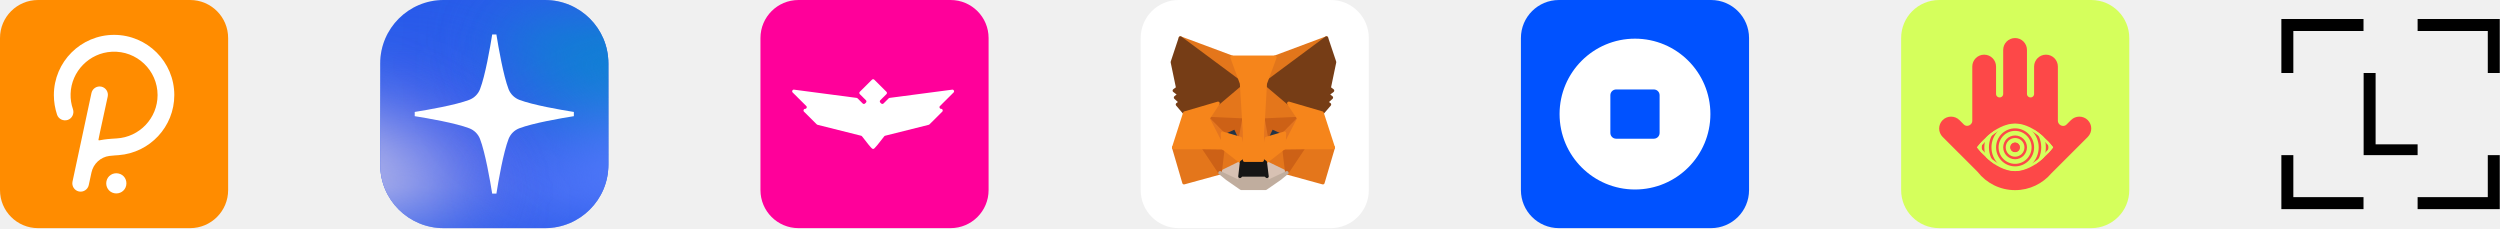
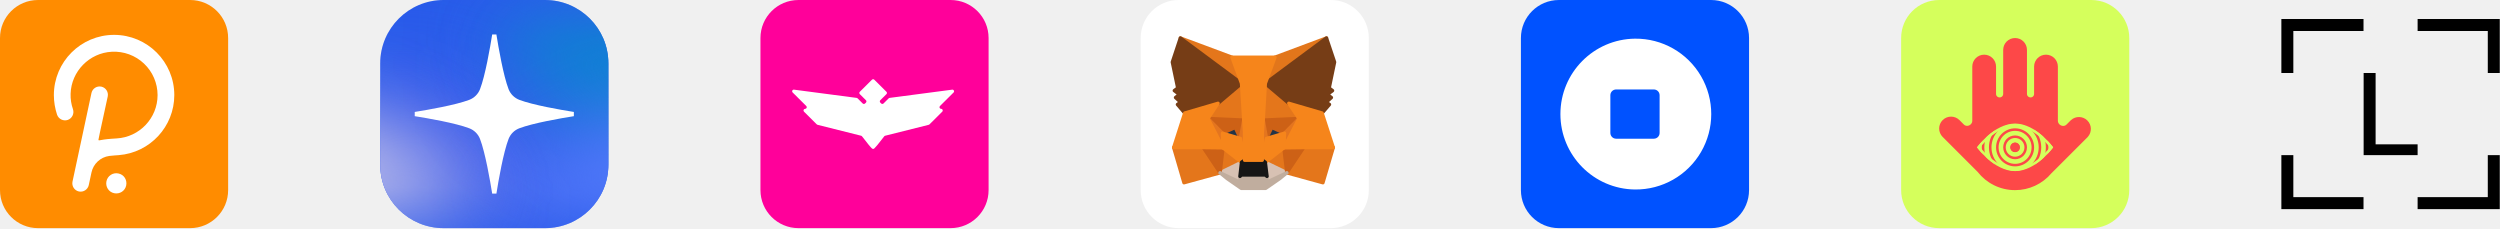
- <svg xmlns="http://www.w3.org/2000/svg" width="263" height="24" viewBox="0 0 263 24" fill="none">
+ <svg xmlns="http://www.w3.org/2000/svg" viewBox="0 0 263 24" fill="none">
  <rect width="24" height="24" rx="4" fill="#FF8C00" />
-   <path d="M12.002 3.668C8.516 3.668 5.667 6.5 5.667 10.003C5.667 10.707 5.784 11.394 6.002 12.065C6.153 12.517 6.656 12.768 7.125 12.617C7.578 12.467 7.829 11.964 7.678 11.495C7.494 10.975 7.41 10.422 7.427 9.869C7.494 7.506 9.404 5.562 11.767 5.444C14.399 5.31 16.577 7.405 16.577 10.003C16.577 12.433 14.667 14.428 12.27 14.562C12.27 14.562 11.382 14.612 10.946 14.679C10.728 14.712 10.561 14.746 10.443 14.763C10.393 14.78 10.343 14.729 10.36 14.679L10.511 13.941L11.332 10.154C11.432 9.685 11.131 9.215 10.661 9.115C10.192 9.014 9.723 9.316 9.622 9.785C9.622 9.785 7.645 19.003 7.628 19.103C7.527 19.573 7.829 20.042 8.298 20.142C8.767 20.243 9.237 19.941 9.337 19.472C9.354 19.372 9.622 18.148 9.622 18.148C9.823 17.21 10.594 16.523 11.499 16.405C11.7 16.372 12.488 16.321 12.488 16.321C15.756 16.07 18.337 13.338 18.337 10.003C18.337 6.5 15.488 3.668 12.002 3.668ZM12.455 18.249C11.885 18.131 11.315 18.483 11.198 19.07C11.08 19.64 11.432 20.209 12.019 20.327C12.589 20.444 13.159 20.092 13.276 19.506C13.393 18.919 13.041 18.366 12.455 18.249Z" fill="white" />
+   <path d="M12.002 3.668a6.34 6.34 0 00-6.335 6.335c0 .704.117 1.391.335 2.062a.894.894 0 001.123.553.894.894 0 00.553-1.123 4.462 4.462 0 01-.251-1.626c.067-2.363 1.977-4.307 4.34-4.425a4.57 4.57 0 014.81 4.559c0 2.43-1.91 4.425-4.307 4.559 0 0-.888.05-1.324.117-.218.033-.385.067-.503.084-.05.017-.1-.034-.083-.084l.15-.738.822-3.787a.878.878 0 00-.67-1.04.878.878 0 00-1.04.671s-1.977 9.218-1.994 9.318c-.1.47.201.939.67 1.04.47.1.939-.202 1.04-.67.016-.101.284-1.325.284-1.325a2.226 2.226 0 011.877-1.743c.201-.033.99-.084.99-.084a6.342 6.342 0 005.848-6.318 6.34 6.34 0 00-6.335-6.335zm.453 14.58a1.055 1.055 0 00-1.257.822c-.118.57.234 1.14.82 1.257.57.117 1.14-.235 1.258-.821.117-.587-.235-1.14-.821-1.257z" fill="#fff" />
  <g clip-path="url(#clip0_1148_25988)">
    <g clip-path="url(#clip1_1148_25988)">
-       <path d="M57.407 0H46.667C42.985 0 40 2.985 40 6.667V17.407C40 21.089 42.985 24.074 46.667 24.074H57.407C61.089 24.074 64.074 21.089 64.074 17.407V6.667C64.074 2.985 61.089 0 57.407 0Z" fill="#265AEA" />
+       <path d="M57.407 0h-10.74A6.667 6.667 0 0040 6.667v10.74a6.667 6.667 0 006.667 6.667h10.74a6.667 6.667 0 006.667-6.667V6.667A6.667 6.667 0 0057.407 0z" fill="#265AEA" />
      <g filter="url(#filter0_f_1148_25988)">
-         <ellipse cx="46.964" cy="24.243" rx="17.471" ry="11.91" transform="rotate(41.7655 46.9639 24.243)" fill="#5063EB" />
+         <ellipse cx="46.964" cy="24.243" rx="17.471" ry="11.91" transform="rotate(41.766 46.964 24.243)" fill="#5063EB" />
      </g>
      <g filter="url(#filter1_f_1148_25988)">
-         <ellipse cx="64.394" cy="-4.453" rx="17.471" ry="11.053" transform="rotate(41.7655 64.3935 -4.45278)" fill="#696FEB" />
+         <ellipse cx="64.394" cy="-4.453" rx="17.471" ry="11.053" transform="rotate(41.766 64.394 -4.453)" fill="#696FEB" />
      </g>
      <g filter="url(#filter2_f_1148_25988)">
-         <ellipse cx="67.002" cy="4.215" rx="17.471" ry="11.053" transform="rotate(41.7655 67.0024 4.21519)" fill="#0D80D3" />
+         <ellipse cx="67.002" cy="4.215" rx="17.471" ry="11.053" transform="rotate(41.766 67.002 4.215)" fill="#0D80D3" />
      </g>
      <g filter="url(#filter3_f_1148_25988)">
-         <ellipse rx="17.471" ry="11.053" transform="matrix(-0.745878 0.666083 0.666083 0.745878 64.3311 25.7171)" fill="#5378FB" />
+         <ellipse rx="17.471" ry="11.053" transform="scale(-1 1) rotate(41.765 -65.87 -71.45)" fill="#5378FB" />
      </g>
      <g filter="url(#filter4_f_1148_25988)">
-         <ellipse cx="39.212" cy="27.049" rx="17.471" ry="11.053" transform="rotate(48.3336 39.2116 27.0495)" fill="#CCCAE9" />
+         <ellipse cx="39.212" cy="27.049" rx="17.471" ry="11.053" transform="rotate(48.334 39.212 27.05)" fill="#CCCAE9" />
      </g>
-       <path d="M60.37 11.999V12.222C59.004 12.439 56.074 12.945 54.628 13.497C54.373 13.595 54.142 13.744 53.948 13.936C53.754 14.129 53.603 14.359 53.503 14.613C52.951 16.047 52.438 18.997 52.222 20.37H51.778C51.56 18.997 51.047 16.047 50.495 14.611C50.395 14.357 50.244 14.127 50.05 13.935C49.856 13.743 49.625 13.593 49.37 13.496C47.926 12.944 44.995 12.438 43.629 12.222V11.777C44.995 11.559 47.926 11.053 49.372 10.502C49.626 10.404 49.858 10.254 50.052 10.062C50.245 9.87 50.397 9.64 50.497 9.386C51.049 7.951 51.561 5.002 51.778 3.629H52.222C52.44 5.002 52.952 7.951 53.504 9.387C53.604 9.641 53.756 9.871 53.95 10.063C54.143 10.255 54.375 10.405 54.629 10.503C56.074 11.055 59.004 11.561 60.37 11.777V11.999Z" fill="white" />
+       <path d="M60.37 12v.222c-1.366.217-4.296.723-5.742 1.275a1.963 1.963 0 00-1.125 1.116c-.552 1.434-1.065 4.384-1.281 5.757h-.444c-.218-1.373-.73-4.323-1.283-5.759a1.967 1.967 0 00-1.125-1.115c-1.444-.552-4.375-1.058-5.74-1.274v-.445c1.365-.218 4.296-.724 5.742-1.275a1.965 1.965 0 001.125-1.116c.552-1.435 1.064-4.384 1.28-5.757h.445c.218 1.373.73 4.322 1.282 5.758a1.968 1.968 0 001.125 1.116c1.445.552 4.375 1.058 5.741 1.274V12z" fill="#fff" />
    </g>
  </g>
  <rect x="80" width="24" height="24" rx="4" fill="#FF009A" />
-   <path d="M93.588 10.298L100.175 9.432C100.339 9.411 100.437 9.61 100.321 9.726L98.884 11.155C98.774 11.264 98.852 11.45 99.006 11.45C99.16 11.45 99.237 11.637 99.127 11.746L97.781 13.085C97.759 13.107 97.731 13.122 97.701 13.13L93.118 14.279C93.081 14.288 93.047 14.309 93.024 14.339L92.314 15.241C92.151 15.439 91.975 15.617 91.975 15.617C91.907 15.684 91.798 15.684 91.731 15.617C91.731 15.617 91.517 15.415 91.391 15.241L90.681 14.339C90.657 14.309 90.625 14.288 90.587 14.279L86.005 13.13C85.974 13.122 85.947 13.107 85.925 13.085L84.578 11.746C84.469 11.637 84.546 11.45 84.7 11.45C84.854 11.45 84.931 11.264 84.822 11.155L83.385 9.726C83.268 9.61 83.366 9.41 83.53 9.432L90.117 10.298C90.154 10.303 90.189 10.32 90.216 10.347L90.758 10.886C90.826 10.953 90.935 10.953 91.003 10.886L91.098 10.791C91.166 10.724 91.166 10.613 91.098 10.546L90.451 9.902C90.382 9.835 90.382 9.724 90.451 9.657L91.731 8.384C91.798 8.317 91.907 8.317 91.975 8.384L93.255 9.657C93.323 9.724 93.323 9.835 93.255 9.902L92.607 10.545C92.539 10.613 92.539 10.723 92.607 10.79L92.702 10.885C92.769 10.952 92.879 10.952 92.946 10.885L93.489 10.346C93.516 10.32 93.551 10.302 93.588 10.298Z" fill="white" />
-   <rect x="120" width="24" height="24" rx="4" fill="white" />
-   <path d="M139.544 4L132.887 8.944L134.118 6.027L139.544 4Z" fill="#E2761B" stroke="#E2761B" stroke-width="0.364" stroke-linecap="round" stroke-linejoin="round" />
-   <path d="M124.176 4L130.779 8.991L129.609 6.027L124.176 4ZM137.148 15.46L135.376 18.177L139.169 19.22L140.259 15.521L137.148 15.46ZM123.474 15.521L124.557 19.22L128.351 18.177L126.578 15.46L123.474 15.521Z" fill="#E4761B" stroke="#E4761B" stroke-width="0.364" stroke-linecap="round" stroke-linejoin="round" />
-   <path d="M128.137 10.871L127.08 12.47L130.846 12.637L130.712 8.59L128.137 10.871ZM135.583 10.871L132.974 8.543L132.887 12.637L136.647 12.47L135.583 10.871ZM128.351 18.177L130.612 17.073L128.658 15.548L128.351 18.177ZM133.107 17.073L135.375 18.177L135.061 15.548L133.107 17.073Z" fill="#E4761B" stroke="#E4761B" stroke-width="0.364" stroke-linecap="round" stroke-linejoin="round" />
-   <path d="M135.376 18.176L133.108 17.072L133.288 18.551L133.268 19.173L135.376 18.176ZM128.351 18.176L130.458 19.173L130.445 18.551L130.612 17.072L128.351 18.176Z" fill="#D7C1B3" stroke="#D7C1B3" stroke-width="0.364" stroke-linecap="round" stroke-linejoin="round" />
-   <path d="M130.492 14.57L128.605 14.015L129.936 13.406L130.492 14.57ZM133.228 14.57L133.783 13.406L135.121 14.015L133.228 14.57Z" fill="#233447" stroke="#233447" stroke-width="0.364" stroke-linecap="round" stroke-linejoin="round" />
-   <path d="M128.351 18.175L128.672 15.459L126.578 15.52L128.351 18.175ZM135.054 15.459L135.375 18.175L137.148 15.52L135.054 15.459ZM136.646 12.469L132.887 12.636L133.234 14.569L133.79 13.405L135.128 14.014L136.646 12.469ZM128.605 14.014L129.943 13.405L130.491 14.569L130.846 12.636L127.079 12.469L128.605 14.014Z" fill="#CD6116" stroke="#CD6116" stroke-width="0.364" stroke-linecap="round" stroke-linejoin="round" />
-   <path d="M127.08 12.469L128.658 15.546L128.605 14.014L127.08 12.469ZM135.128 14.014L135.061 15.546L136.647 12.469L135.128 14.014ZM130.846 12.636L130.492 14.569L130.933 16.851L131.034 13.847L130.846 12.636ZM132.887 12.636L132.706 13.84L132.786 16.851L133.235 14.569L132.887 12.636Z" fill="#E4751F" stroke="#E4751F" stroke-width="0.364" stroke-linecap="round" stroke-linejoin="round" />
-   <path d="M133.235 14.571L132.786 16.852L133.108 17.073L135.061 15.548L135.128 14.016L133.235 14.571ZM128.605 14.016L128.659 15.548L130.612 17.073L130.933 16.852L130.492 14.571L128.605 14.016Z" fill="#F6851B" stroke="#F6851B" stroke-width="0.364" stroke-linecap="round" stroke-linejoin="round" />
-   <path d="M133.268 19.173L133.288 18.55L133.121 18.403H130.599L130.445 18.55L130.458 19.173L128.351 18.176L129.087 18.778L130.579 19.815H133.141L134.64 18.778L135.376 18.176L133.268 19.173Z" fill="#C0AD9E" stroke="#C0AD9E" stroke-width="0.364" stroke-linecap="round" stroke-linejoin="round" />
-   <path d="M133.108 17.072L132.786 16.852H130.933L130.612 17.072L130.445 18.551L130.599 18.404H133.121L133.288 18.551L133.108 17.072Z" fill="#161616" stroke="#161616" stroke-width="0.364" stroke-linecap="round" stroke-linejoin="round" />
-   <path d="M139.825 9.265L140.394 6.536L139.544 4L133.108 8.777L135.583 10.871L139.082 11.895L139.858 10.991L139.524 10.75L140.059 10.262L139.644 9.941L140.18 9.533L139.825 9.265ZM123.333 6.536L123.902 9.265L123.541 9.533L124.076 9.941L123.668 10.262L124.203 10.75L123.869 10.991L124.638 11.895L128.137 10.871L130.612 8.777L124.176 4L123.333 6.536Z" fill="#763D16" stroke="#763D16" stroke-width="0.364" stroke-linecap="round" stroke-linejoin="round" />
-   <path d="M139.082 11.895L135.583 10.871L136.647 12.47L135.061 15.547L137.148 15.521H140.259L139.082 11.895ZM128.137 10.871L124.638 11.895L123.474 15.521H126.578L128.659 15.547L127.08 12.47L128.137 10.871ZM132.887 12.637L133.108 8.777L134.124 6.027H129.609L130.612 8.777L130.846 12.637L130.927 13.855L130.933 16.852H132.786L132.8 13.855L132.887 12.637Z" fill="#F6851B" stroke="#F6851B" stroke-width="0.364" stroke-linecap="round" stroke-linejoin="round" />
+   <path d="M93.588 10.298l6.587-.866c.164-.02.262.178.146.294l-1.437 1.428a.173.173 0 00.122.296c.154 0 .231.187.121.296l-1.346 1.339a.174.174 0 01-.08.045l-4.583 1.149a.174.174 0 00-.094.06l-.71.902c-.163.198-.34.376-.34.376a.173.173 0 01-.243 0s-.214-.202-.34-.377l-.71-.9a.172.172 0 00-.094-.061l-4.582-1.149a.177.177 0 01-.08-.045l-1.347-1.339a.173.173 0 01.122-.296.173.173 0 00.122-.295l-1.437-1.429a.173.173 0 01.145-.294l6.587.866a.175.175 0 01.1.049l.541.539a.174.174 0 00.245 0l.095-.095a.173.173 0 000-.245l-.647-.644a.173.173 0 010-.245l1.28-1.273a.173.173 0 01.244 0l1.28 1.273a.173.173 0 010 .245l-.648.643a.173.173 0 000 .245l.095.095a.174.174 0 00.244 0l.543-.539a.175.175 0 01.099-.048z" fill="#fff" />
+   <rect x="120" width="24" height="24" rx="4" fill="#fff" />
+   <path d="M139.544 4l-6.657 4.944 1.231-2.917L139.544 4z" fill="#E2761B" stroke="#E2761B" stroke-width=".364" stroke-linecap="round" stroke-linejoin="round" />
+   <path d="M124.176 4l6.603 4.99-1.17-2.963L124.176 4zm12.972 11.46l-1.772 2.717 3.793 1.043 1.09-3.7-3.111-.06zm-13.674.06l1.083 3.7 3.794-1.043-1.773-2.717-3.104.06z" fill="#E4761B" stroke="#E4761B" stroke-width=".364" stroke-linecap="round" stroke-linejoin="round" />
+   <path d="M128.137 10.871l-1.057 1.6 3.766.166-.134-4.047-2.575 2.281zm7.446 0l-2.609-2.328-.087 4.094 3.76-.167-1.064-1.599zm-7.232 7.306l2.261-1.104-1.954-1.525-.307 2.629zm4.756-1.104l2.268 1.104-.314-2.63-1.954 1.526z" fill="#E4761B" stroke="#E4761B" stroke-width=".364" stroke-linecap="round" stroke-linejoin="round" />
+   <path d="M135.376 18.176l-2.268-1.104.18 1.479-.02.622 2.108-.997zm-7.025 0l2.107.997-.013-.622.167-1.479-2.261 1.104z" fill="#D7C1B3" stroke="#D7C1B3" stroke-width=".364" stroke-linecap="round" stroke-linejoin="round" />
+   <path d="M130.492 14.57l-1.887-.555 1.331-.609.556 1.164zm2.736 0l.555-1.164 1.338.61-1.893.554z" fill="#233447" stroke="#233447" stroke-width=".364" stroke-linecap="round" stroke-linejoin="round" />
+   <path d="M128.351 18.175l.321-2.716-2.094.06 1.773 2.656zm6.703-2.716l.321 2.716 1.773-2.655-2.094-.06zm1.592-2.99l-3.759.167.347 1.934.556-1.165 1.338.61 1.518-1.546zm-8.041 1.545l1.338-.609.548 1.165.355-1.934-3.767-.167 1.526 1.545z" fill="#CD6116" stroke="#CD6116" stroke-width=".364" stroke-linecap="round" stroke-linejoin="round" />
+   <path d="M127.08 12.469l1.578 3.077-.053-1.532-1.525-1.545zm8.048 1.545l-.067 1.532 1.586-3.077-1.519 1.545zm-4.282-1.378l-.354 1.934.441 2.28.101-3.003-.188-1.211zm2.041 0l-.181 1.204.08 3.01.449-2.28-.348-1.934z" fill="#E4751F" stroke="#E4751F" stroke-width=".364" stroke-linecap="round" stroke-linejoin="round" />
+   <path d="M133.235 14.57l-.449 2.282.322.221 1.953-1.525.067-1.532-1.893.555zm-4.63-.554l.054 1.532 1.953 1.525.321-.22-.441-2.282-1.887-.555z" fill="#F6851B" stroke="#F6851B" stroke-width=".364" stroke-linecap="round" stroke-linejoin="round" />
+   <path d="M133.268 19.173l.02-.623-.167-.147h-2.522l-.154.147.013.623-2.107-.997.736.602 1.492 1.037h2.562l1.499-1.037.736-.602-2.108.997z" fill="#C0AD9E" stroke="#C0AD9E" stroke-width=".364" stroke-linecap="round" stroke-linejoin="round" />
+   <path d="M133.108 17.072l-.322-.22h-1.853l-.321.22-.167 1.479.154-.147h2.522l.167.147-.18-1.479z" fill="#161616" stroke="#161616" stroke-width=".364" stroke-linecap="round" stroke-linejoin="round" />
+   <path d="M139.825 9.265l.569-2.73-.85-2.535-6.436 4.777 2.475 2.094 3.499 1.024.776-.904-.334-.24.535-.489-.415-.321.536-.408-.355-.268zm-16.492-2.73l.569 2.73-.361.268.535.408-.408.321.535.488-.334.241.769.904 3.499-1.024 2.475-2.094L124.176 4l-.843 2.536z" fill="#763D16" stroke="#763D16" stroke-width=".364" stroke-linecap="round" stroke-linejoin="round" />
+   <path d="M139.082 11.895l-3.499-1.024 1.064 1.599-1.586 3.077 2.087-.026h3.111l-1.177-3.626zm-10.945-1.024l-3.499 1.024-1.164 3.626h3.104l2.081.026-1.579-3.077 1.057-1.599zm4.75 1.766l.221-3.86 1.016-2.75h-4.515l1.003 2.75.234 3.86.081 1.218.006 2.997h1.853l.014-2.997.087-1.218z" fill="#F6851B" stroke="#F6851B" stroke-width=".364" stroke-linecap="round" stroke-linejoin="round" />
  <g clip-path="url(#clip2_1148_25988)">
    <rect x="160" width="24" height="24" rx="4" fill="#0052FF" />
-     <path d="M172 23.335C178.26 23.335 183.334 18.261 183.334 12.001C183.334 5.742 178.26 0.668 172 0.668C165.741 0.668 160.667 5.742 160.667 12.001C160.667 18.261 165.741 23.335 172 23.335Z" fill="#0052FF" />
-     <path fill-rule="evenodd" clip-rule="evenodd" d="M172 19.935C176.382 19.935 179.934 16.383 179.934 12.002C179.934 7.62 176.382 4.068 172 4.068C167.619 4.068 164.067 7.62 164.067 12.002C164.067 16.383 167.619 19.935 172 19.935ZM170.017 9.411C169.682 9.411 169.41 9.683 169.41 10.018V13.985C169.41 14.32 169.682 14.592 170.017 14.592H173.984C174.319 14.592 174.591 14.32 174.591 13.985V10.018C174.591 9.683 174.319 9.411 173.984 9.411H170.017Z" fill="white" />
+     <path d="M172 23.335c6.26 0 11.334-5.075 11.334-11.334C183.334 5.742 178.26.668 172 .668c-6.259 0-11.333 5.074-11.333 11.333 0 6.26 5.074 11.334 11.333 11.334z" fill="#0052FF" />
+     <path fill-rule="evenodd" clip-rule="evenodd" d="M172 19.935a7.934 7.934 0 10.001-15.867A7.934 7.934 0 00172 19.935zm-1.983-10.524a.607.607 0 00-.607.607v3.967c0 .335.272.607.607.607h3.967a.607.607 0 00.607-.607v-3.967a.607.607 0 00-.607-.607h-3.967z" fill="#fff" />
  </g>
  <rect x="200" width="24" height="24" rx="4" fill="#D5FF5C" />
-   <path fill-rule="evenodd" clip-rule="evenodd" d="M216.535 12.918C216.687 13.249 217.135 13.366 217.393 13.108L217.865 12.636C218.354 12.148 219.145 12.148 219.634 12.636C220.122 13.124 220.122 13.916 219.634 14.404L215.81 18.226C214.893 19.312 213.52 20.002 211.986 20.002C210.386 20.002 208.961 19.251 208.045 18.081L204.366 14.404C203.878 13.916 203.878 13.124 204.366 12.636C204.855 12.148 205.646 12.148 206.135 12.636L206.6 13.101C206.852 13.354 207.29 13.24 207.439 12.916C207.468 12.852 207.484 12.783 207.484 12.713L207.484 7.003C207.484 6.312 208.044 5.752 208.735 5.752C209.426 5.752 209.985 6.312 209.985 7.003L209.985 9.891C209.985 10.14 210.24 10.308 210.477 10.233C210.627 10.186 210.736 10.049 210.736 9.892L210.736 5.253C210.736 4.562 211.296 4.002 211.987 4.002C212.677 4.002 213.237 4.562 213.237 5.253L213.237 9.892C213.237 10.05 213.346 10.186 213.496 10.233C213.733 10.308 213.987 10.14 213.987 9.891L213.987 7.003C213.987 6.312 214.547 5.752 215.238 5.752C215.928 5.752 216.488 6.312 216.488 7.003L216.488 12.71C216.488 12.782 216.505 12.852 216.535 12.918Z" fill="#FD4848" />
-   <path d="M215.989 15.502C215.989 15.502 214.197 18.002 211.987 18.002C209.777 18.002 207.985 15.502 207.985 15.502C207.985 15.502 209.777 13.002 211.987 13.002C214.197 13.002 215.989 15.502 215.989 15.502Z" fill="#D5FF5C" />
-   <path d="M213.855 15.502C213.855 16.533 213.018 17.369 211.987 17.369C210.955 17.369 210.119 16.533 210.119 15.502C210.119 14.471 210.955 13.635 211.987 13.635C213.018 13.635 213.855 14.471 213.855 15.502Z" stroke="#FD4848" stroke-width="0.266" />
-   <path d="M213.105 15.502C213.105 16.119 212.604 16.619 211.987 16.619C211.37 16.619 210.869 16.119 210.869 15.502C210.869 14.885 211.37 14.385 211.987 14.385C212.604 14.385 213.105 14.885 213.105 15.502Z" stroke="#FD4848" stroke-width="0.266" />
-   <path d="M214.605 15.502C214.605 16.947 213.433 18.119 211.987 18.119C210.541 18.119 209.369 16.947 209.369 15.502C209.369 14.057 210.541 12.885 211.987 12.885C213.433 12.885 214.605 14.057 214.605 15.502Z" stroke="#FD4848" stroke-width="0.266" />
-   <path d="M215.356 15.502C215.356 17.361 213.847 18.869 211.987 18.869C210.126 18.869 208.618 17.361 208.618 15.502C208.618 13.642 210.126 12.135 211.987 12.135C213.847 12.135 215.356 13.642 215.356 15.502Z" stroke="#FD4848" stroke-width="0.266" />
-   <path d="M212.354 15.502C212.354 15.705 212.19 15.869 211.987 15.869C211.784 15.869 211.62 15.705 211.62 15.502C211.62 15.299 211.784 15.135 211.987 15.135C212.19 15.135 212.354 15.299 212.354 15.502Z" fill="#162BEB" stroke="#FD4848" stroke-width="0.266" />
-   <ellipse cx="211.987" cy="15.502" rx="0.5" ry="0.5" fill="#FD4848" />
-   <path d="M208.171 15.526C208.164 15.517 208.157 15.508 208.151 15.5C208.157 15.492 208.164 15.483 208.171 15.474C208.223 15.408 208.3 15.312 208.4 15.196C208.599 14.966 208.888 14.658 209.244 14.351C209.96 13.733 210.93 13.133 211.987 13.133C213.044 13.133 214.013 13.733 214.73 14.351C215.086 14.658 215.374 14.966 215.573 15.196C215.673 15.312 215.75 15.408 215.802 15.474C215.81 15.483 215.816 15.492 215.822 15.5C215.816 15.508 215.81 15.517 215.802 15.526C215.75 15.592 215.673 15.688 215.573 15.804C215.374 16.035 215.086 16.342 214.73 16.649C214.013 17.267 213.044 17.867 211.987 17.867C210.93 17.867 209.96 17.267 209.244 16.649C208.888 16.342 208.599 16.035 208.4 15.804C208.3 15.688 208.223 15.592 208.171 15.526Z" stroke="#D5FF5C" stroke-width="0.266" />
+   <path fill-rule="evenodd" clip-rule="evenodd" d="M216.535 12.918c.152.331.6.448.858.19l.472-.472a1.252 1.252 0 011.769 1.768l-3.824 3.822a4.991 4.991 0 01-3.824 1.776c-1.6 0-3.025-.751-3.941-1.92l-3.679-3.678a1.25 1.25 0 111.769-1.768l.465.466c.252.252.69.138.839-.186a.492.492 0 00.045-.203v-5.71a1.25 1.25 0 012.501 0V9.89c0 .249.255.417.492.342a.364.364 0 00.259-.341v-4.64a1.25 1.25 0 012.501 0v4.64c0 .158.109.294.259.341.237.075.491-.093.491-.342V7.003a1.25 1.25 0 012.501 0v5.707c0 .072.017.142.047.208z" fill="#FD4848" />
+   <path d="M215.989 15.502s-1.792 2.5-4.002 2.5-4.002-2.5-4.002-2.5 1.792-2.5 4.002-2.5 4.002 2.5 4.002 2.5z" fill="#D5FF5C" />
+   <path d="M213.855 15.502a1.868 1.868 0 11-3.736-.002 1.868 1.868 0 013.736.002z" stroke="#FD4848" stroke-width=".266" />
+   <path d="M213.105 15.502a1.118 1.118 0 11-2.236-.002 1.118 1.118 0 012.236.002z" stroke="#FD4848" stroke-width=".266" />
+   <path d="M214.605 15.502a2.617 2.617 0 11-5.235 0 2.617 2.617 0 015.235 0z" stroke="#FD4848" stroke-width=".266" />
+   <path d="M215.356 15.502a3.368 3.368 0 01-6.738 0 3.368 3.368 0 016.738 0z" stroke="#FD4848" stroke-width=".266" />
+   <path d="M212.354 15.502a.367.367 0 11-.734 0 .367.367 0 01.734 0z" fill="#162BEB" stroke="#FD4848" stroke-width=".266" />
+   <circle cx="211.987" cy="15.502" fill="#FD4848" r=".5" />
+   <path d="M208.171 15.526l-.02-.026.02-.026a8.257 8.257 0 011.073-1.124c.716-.617 1.686-1.217 2.743-1.217s2.026.6 2.743 1.218a8.233 8.233 0 011.072 1.123l.02.026-.02.026a8.233 8.233 0 01-1.072 1.124c-.717.617-1.686 1.217-2.743 1.217s-2.027-.6-2.743-1.218a8.257 8.257 0 01-1.073-1.123z" stroke="#D5FF5C" stroke-width=".266" />
  <g clip-path="url(#clip3_1148_25988)">
-     <path d="M240 16.321V22H248.642V20.741H241.259V16.321H240ZM261.716 16.321V20.741H254.333V22H262.975V16.321H261.716ZM248.654 7.679V16.321H254.333V15.185H249.914V7.679H248.654ZM240 2V7.679H241.259V3.259H248.642V2H240ZM254.333 2V3.259H261.716V7.679H262.975V2H254.333Z" fill="currentColor" />
+     <path d="M240 16.321V22h8.642v-1.26h-7.383v-4.419H240zm21.716 0v4.42h-7.383V22h8.642V16.32h-1.259zM248.654 7.68v8.642h5.679v-1.136h-4.419V7.679h-1.26zM240 2v5.679h1.259v-4.42h7.383V2H240zm14.333 0v1.26h7.383v4.419h1.259V2h-8.642z" fill="currentColor" />
  </g>
  <defs>
    <filter id="filter0_f_1148_25988" x="21.039" y="-1.065" width="51.849" height="50.617" filterUnits="userSpaceOnUse" color-interpolation-filters="sRGB">
      <feFlood flood-opacity="0" result="BackgroundImageFix" />
-       <feBlend mode="normal" in="SourceGraphic" in2="BackgroundImageFix" result="shape" />
+       <feBlend in="SourceGraphic" in2="BackgroundImageFix" result="shape" />
      <feGaussianBlur stdDeviation="5.333" result="effect1_foregroundBlur_1148_25988" />
    </filter>
    <filter id="filter1_f_1148_25988" x="33.424" y="-34.715" width="61.94" height="60.525" filterUnits="userSpaceOnUse" color-interpolation-filters="sRGB">
      <feFlood flood-opacity="0" result="BackgroundImageFix" />
-       <feBlend mode="normal" in="SourceGraphic" in2="BackgroundImageFix" result="shape" />
+       <feBlend in="SourceGraphic" in2="BackgroundImageFix" result="shape" />
      <feGaussianBlur stdDeviation="8" result="effect1_foregroundBlur_1148_25988" />
    </filter>
    <filter id="filter2_f_1148_25988" x="44.033" y="-18.047" width="45.94" height="44.525" filterUnits="userSpaceOnUse" color-interpolation-filters="sRGB">
      <feFlood flood-opacity="0" result="BackgroundImageFix" />
-       <feBlend mode="normal" in="SourceGraphic" in2="BackgroundImageFix" result="shape" />
+       <feBlend in="SourceGraphic" in2="BackgroundImageFix" result="shape" />
      <feGaussianBlur stdDeviation="4" result="effect1_foregroundBlur_1148_25988" />
    </filter>
    <filter id="filter3_f_1148_25988" x="41.361" y="3.455" width="45.94" height="44.525" filterUnits="userSpaceOnUse" color-interpolation-filters="sRGB">
      <feFlood flood-opacity="0" result="BackgroundImageFix" />
-       <feBlend mode="normal" in="SourceGraphic" in2="BackgroundImageFix" result="shape" />
+       <feBlend in="SourceGraphic" in2="BackgroundImageFix" result="shape" />
      <feGaussianBlur stdDeviation="4" result="effect1_foregroundBlur_1148_25988" />
    </filter>
    <filter id="filter4_f_1148_25988" x="15.627" y="2.737" width="47.17" height="48.626" filterUnits="userSpaceOnUse" color-interpolation-filters="sRGB">
      <feFlood flood-opacity="0" result="BackgroundImageFix" />
-       <feBlend mode="normal" in="SourceGraphic" in2="BackgroundImageFix" result="shape" />
+       <feBlend in="SourceGraphic" in2="BackgroundImageFix" result="shape" />
      <feGaussianBlur stdDeviation="4.667" result="effect1_foregroundBlur_1148_25988" />
    </filter>
    <clipPath id="clip0_1148_25988">
-       <rect x="40" width="24" height="24" rx="6.667" fill="white" />
+       <rect x="40" width="24" height="24" rx="6.667" fill="#fff" />
    </clipPath>
    <clipPath id="clip1_1148_25988">
-       <rect x="40" width="24" height="24" rx="6.667" fill="white" />
+       <rect x="40" width="24" height="24" rx="6.667" fill="#fff" />
    </clipPath>
    <clipPath id="clip2_1148_25988">
-       <rect x="160" width="24" height="24" rx="4" fill="white" />
+       <rect x="160" width="24" height="24" rx="4" fill="#fff" />
    </clipPath>
    <clipPath id="clip3_1148_25988">
-       <rect width="22.975" height="20" fill="white" transform="translate(240 2)" />
+       <path fill="#fff" transform="translate(240 2)" d="M0 0h22.975v20H0z" />
    </clipPath>
  </defs>
</svg>
